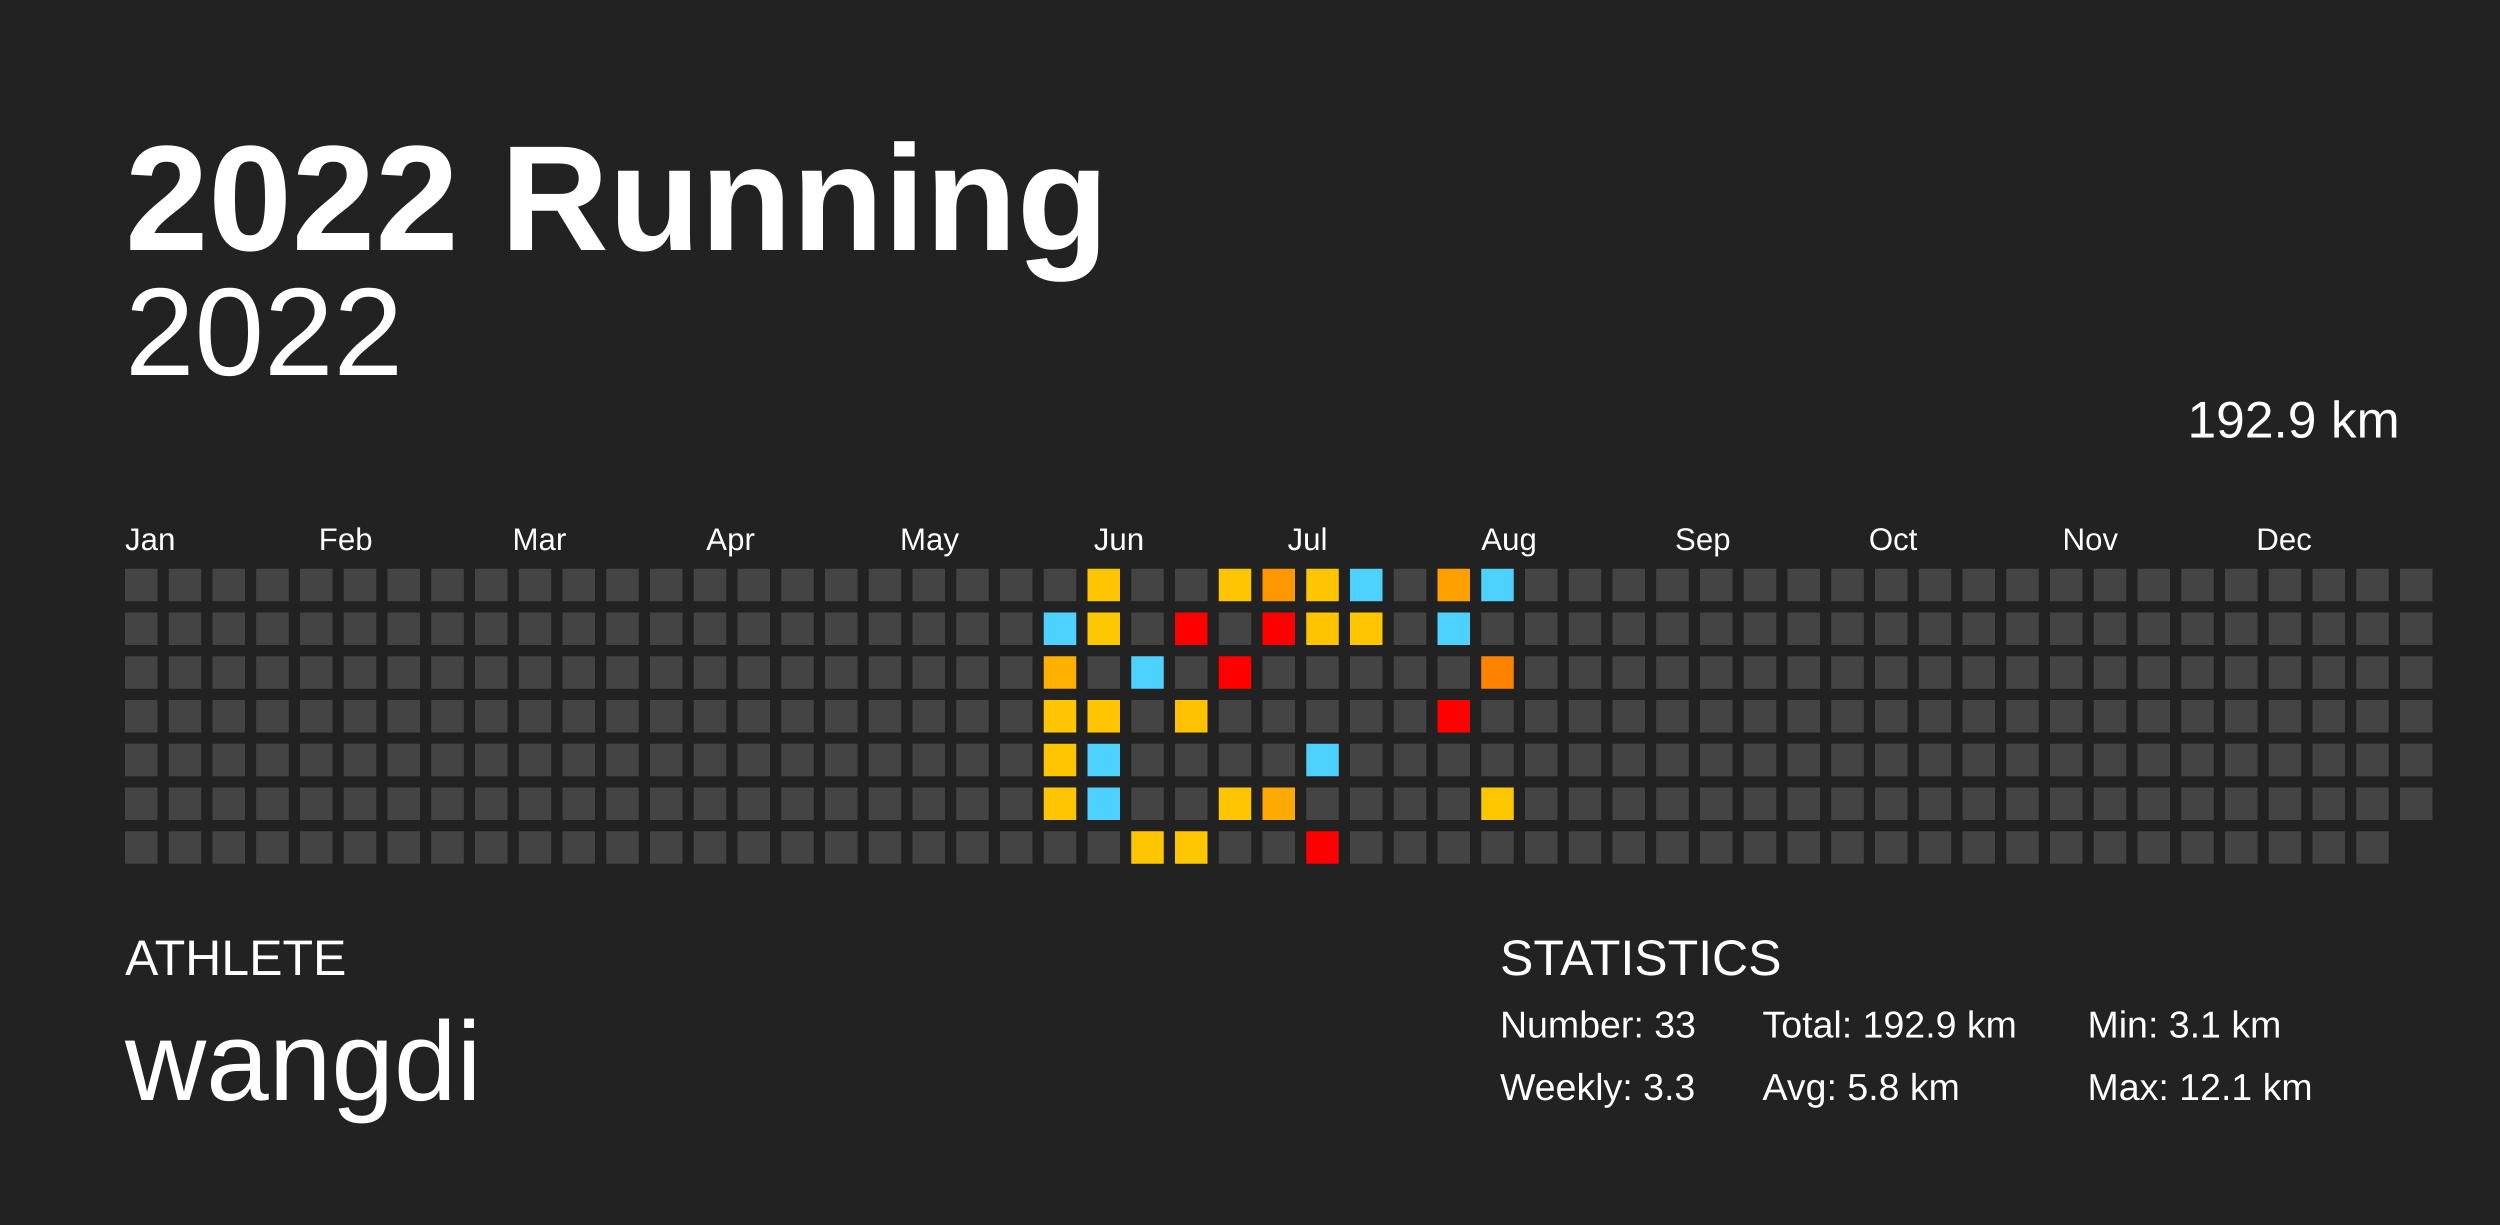
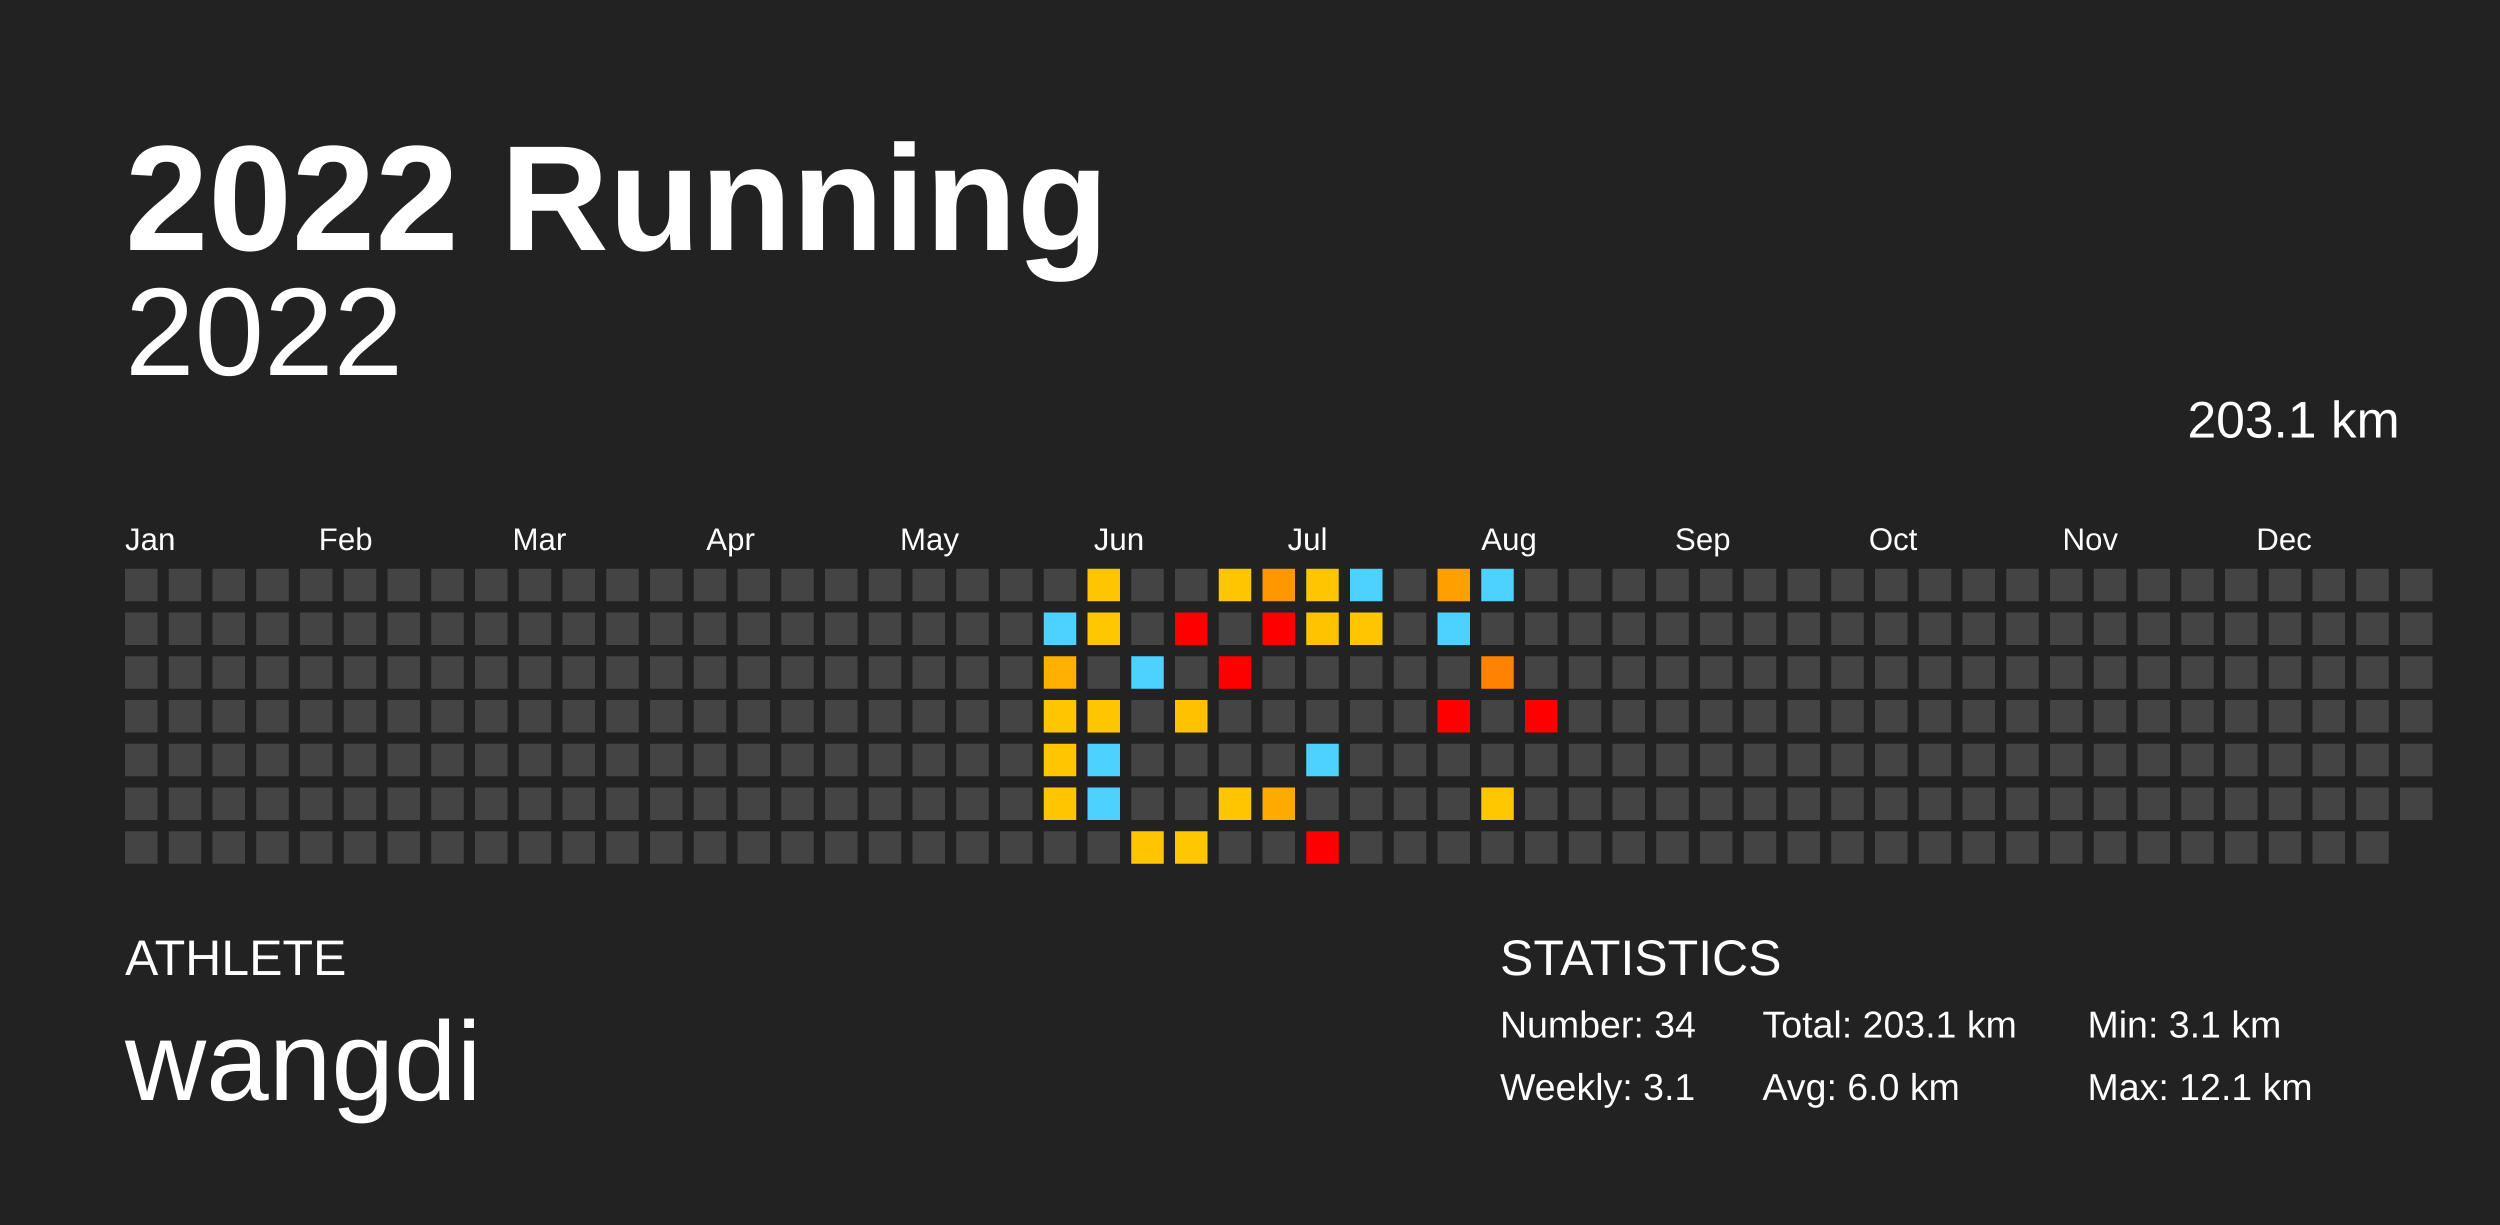
<svg xmlns="http://www.w3.org/2000/svg" baseProfile="full" height="98mm" version="1.1" viewBox="0,0,200,98" width="200mm">
  <defs />
  <rect fill="#222222" height="98" width="200" x="0" y="0" />
  <text fill="#FFFFFF" style="font-size:12px; font-family:Arial; font-weight:bold;" x="10" y="20">2022 Running</text>
  <text fill="#FFFFFF" style="font-size:4px; font-family:Arial" x="10" y="78">ATHLETE</text>
  <text fill="#FFFFFF" style="font-size:9px; font-family:Arial" x="10" y="88">wangdi</text>
  <text fill="#FFFFFF" style="font-size:4px; font-family:Arial" x="120" y="78">STATISTICS</text>
-   <text fill="#FFFFFF" style="font-size:3px; font-family:Arial" x="120" y="83">Number: 33</text>
-   <text fill="#FFFFFF" style="font-size:3px; font-family:Arial" x="120" y="88">Weekly: 3.3</text>
-   <text fill="#FFFFFF" style="font-size:3px; font-family:Arial" x="141" y="83">Total: 192.9 km</text>
-   <text fill="#FFFFFF" style="font-size:3px; font-family:Arial" x="141" y="88">Avg: 5.8 km</text>
+   <text fill="#FFFFFF" style="font-size:3px; font-family:Arial" x="120" y="83">Number: 34</text>
+   <text fill="#FFFFFF" style="font-size:3px; font-family:Arial" x="120" y="88">Weekly: 3.1</text>
+   <text fill="#FFFFFF" style="font-size:3px; font-family:Arial" x="141" y="83">Total: 203.1 km</text>
+   <text fill="#FFFFFF" style="font-size:3px; font-family:Arial" x="141" y="88">Avg: 6.0 km</text>
  <text fill="#FFFFFF" style="font-size:3px; font-family:Arial" x="167" y="83">Min: 3.1 km</text>
  <text fill="#FFFFFF" style="font-size:3px; font-family:Arial" x="167" y="88">Max: 12.1 km</text>
  <text alignment-baseline="hanging" fill="#FFFFFF" style="font-size:10.0px; font-family:Arial;" x="10" y="30">2022</text>
-   <text alignment-baseline="hanging" fill="#FFFFFF" style="font-size:4.125px; font-family:Arial;" x="175" y="35">192.9 km</text>
+   <text alignment-baseline="hanging" fill="#FFFFFF" style="font-size:4.125px; font-family:Arial;" x="175" y="35">203.1 km</text>
  <text fill="#FFFFFF" style="font-size:2.5px; font-family:Arial" x="10.0" y="44">Jan</text>
  <text fill="#FFFFFF" style="font-size:2.5px; font-family:Arial" x="25.5" y="44">Feb</text>
  <text fill="#FFFFFF" style="font-size:2.5px; font-family:Arial" x="41.0" y="44">Mar</text>
  <text fill="#FFFFFF" style="font-size:2.5px; font-family:Arial" x="56.5" y="44">Apr</text>
  <text fill="#FFFFFF" style="font-size:2.5px; font-family:Arial" x="72.0" y="44">May</text>
  <text fill="#FFFFFF" style="font-size:2.5px; font-family:Arial" x="87.5" y="44">Jun</text>
  <text fill="#FFFFFF" style="font-size:2.5px; font-family:Arial" x="103.0" y="44">Jul</text>
  <text fill="#FFFFFF" style="font-size:2.5px; font-family:Arial" x="118.5" y="44">Aug</text>
  <text fill="#FFFFFF" style="font-size:2.5px; font-family:Arial" x="134.0" y="44">Sep</text>
  <text fill="#FFFFFF" style="font-size:2.5px; font-family:Arial" x="149.5" y="44">Oct</text>
  <text fill="#FFFFFF" style="font-size:2.5px; font-family:Arial" x="165.0" y="44">Nov</text>
  <text fill="#FFFFFF" style="font-size:2.5px; font-family:Arial" x="180.5" y="44">Dec</text>
  <rect fill="#444444" height="2.6" width="2.6" x="10.0" y="45.5" />
  <rect fill="#444444" height="2.6" width="2.6" x="10.0" y="49.0" />
  <rect fill="#444444" height="2.6" width="2.6" x="10.0" y="52.5" />
  <rect fill="#444444" height="2.6" width="2.6" x="10.0" y="56.0" />
  <rect fill="#444444" height="2.6" width="2.6" x="10.0" y="59.5" />
  <rect fill="#444444" height="2.6" width="2.6" x="10.0" y="63.0" />
  <rect fill="#444444" height="2.6" width="2.6" x="10.0" y="66.5" />
  <rect fill="#444444" height="2.6" width="2.6" x="13.5" y="45.5" />
  <rect fill="#444444" height="2.6" width="2.6" x="13.5" y="49.0" />
  <rect fill="#444444" height="2.6" width="2.6" x="13.5" y="52.5" />
  <rect fill="#444444" height="2.6" width="2.6" x="13.5" y="56.0" />
  <rect fill="#444444" height="2.6" width="2.6" x="13.5" y="59.5" />
  <rect fill="#444444" height="2.6" width="2.6" x="13.5" y="63.0" />
  <rect fill="#444444" height="2.6" width="2.6" x="13.5" y="66.5" />
  <rect fill="#444444" height="2.6" width="2.6" x="17.0" y="45.5" />
  <rect fill="#444444" height="2.6" width="2.6" x="17.0" y="49.0" />
  <rect fill="#444444" height="2.6" width="2.6" x="17.0" y="52.5" />
  <rect fill="#444444" height="2.6" width="2.6" x="17.0" y="56.0" />
  <rect fill="#444444" height="2.6" width="2.6" x="17.0" y="59.5" />
  <rect fill="#444444" height="2.6" width="2.6" x="17.0" y="63.0" />
  <rect fill="#444444" height="2.6" width="2.6" x="17.0" y="66.5" />
  <rect fill="#444444" height="2.6" width="2.6" x="20.5" y="45.5" />
  <rect fill="#444444" height="2.6" width="2.6" x="20.5" y="49.0" />
  <rect fill="#444444" height="2.6" width="2.6" x="20.5" y="52.5" />
  <rect fill="#444444" height="2.6" width="2.6" x="20.5" y="56.0" />
  <rect fill="#444444" height="2.6" width="2.6" x="20.5" y="59.5" />
  <rect fill="#444444" height="2.6" width="2.6" x="20.5" y="63.0" />
  <rect fill="#444444" height="2.6" width="2.6" x="20.5" y="66.5" />
  <rect fill="#444444" height="2.6" width="2.6" x="24.0" y="45.5" />
  <rect fill="#444444" height="2.6" width="2.6" x="24.0" y="49.0" />
  <rect fill="#444444" height="2.6" width="2.6" x="24.0" y="52.5" />
  <rect fill="#444444" height="2.6" width="2.6" x="24.0" y="56.0" />
  <rect fill="#444444" height="2.6" width="2.6" x="24.0" y="59.5" />
  <rect fill="#444444" height="2.6" width="2.6" x="24.0" y="63.0" />
  <rect fill="#444444" height="2.6" width="2.6" x="24.0" y="66.5" />
  <rect fill="#444444" height="2.6" width="2.6" x="27.5" y="45.5" />
  <rect fill="#444444" height="2.6" width="2.6" x="27.5" y="49.0" />
  <rect fill="#444444" height="2.6" width="2.6" x="27.5" y="52.5" />
  <rect fill="#444444" height="2.6" width="2.6" x="27.5" y="56.0" />
  <rect fill="#444444" height="2.6" width="2.6" x="27.5" y="59.5" />
  <rect fill="#444444" height="2.6" width="2.6" x="27.5" y="63.0" />
  <rect fill="#444444" height="2.6" width="2.6" x="27.5" y="66.5" />
  <rect fill="#444444" height="2.6" width="2.6" x="31.0" y="45.5" />
  <rect fill="#444444" height="2.6" width="2.6" x="31.0" y="49.0" />
  <rect fill="#444444" height="2.6" width="2.6" x="31.0" y="52.5" />
  <rect fill="#444444" height="2.6" width="2.6" x="31.0" y="56.0" />
  <rect fill="#444444" height="2.6" width="2.6" x="31.0" y="59.5" />
  <rect fill="#444444" height="2.6" width="2.6" x="31.0" y="63.0" />
  <rect fill="#444444" height="2.6" width="2.6" x="31.0" y="66.5" />
  <rect fill="#444444" height="2.6" width="2.6" x="34.5" y="45.5" />
  <rect fill="#444444" height="2.6" width="2.6" x="34.5" y="49.0" />
  <rect fill="#444444" height="2.6" width="2.6" x="34.5" y="52.5" />
  <rect fill="#444444" height="2.6" width="2.6" x="34.5" y="56.0" />
  <rect fill="#444444" height="2.6" width="2.6" x="34.5" y="59.5" />
  <rect fill="#444444" height="2.6" width="2.6" x="34.5" y="63.0" />
  <rect fill="#444444" height="2.6" width="2.6" x="34.5" y="66.5" />
  <rect fill="#444444" height="2.6" width="2.6" x="38.0" y="45.5" />
  <rect fill="#444444" height="2.6" width="2.6" x="38.0" y="49.0" />
  <rect fill="#444444" height="2.6" width="2.6" x="38.0" y="52.5" />
  <rect fill="#444444" height="2.6" width="2.6" x="38.0" y="56.0" />
  <rect fill="#444444" height="2.6" width="2.6" x="38.0" y="59.5" />
  <rect fill="#444444" height="2.6" width="2.6" x="38.0" y="63.0" />
  <rect fill="#444444" height="2.6" width="2.6" x="38.0" y="66.5" />
  <rect fill="#444444" height="2.6" width="2.6" x="41.5" y="45.5" />
  <rect fill="#444444" height="2.6" width="2.6" x="41.5" y="49.0" />
  <rect fill="#444444" height="2.6" width="2.6" x="41.5" y="52.5" />
  <rect fill="#444444" height="2.6" width="2.6" x="41.5" y="56.0" />
  <rect fill="#444444" height="2.6" width="2.6" x="41.5" y="59.5" />
  <rect fill="#444444" height="2.6" width="2.6" x="41.5" y="63.0" />
  <rect fill="#444444" height="2.6" width="2.6" x="41.5" y="66.5" />
  <rect fill="#444444" height="2.6" width="2.6" x="45.0" y="45.5" />
  <rect fill="#444444" height="2.6" width="2.6" x="45.0" y="49.0" />
  <rect fill="#444444" height="2.6" width="2.6" x="45.0" y="52.5" />
  <rect fill="#444444" height="2.6" width="2.6" x="45.0" y="56.0" />
  <rect fill="#444444" height="2.6" width="2.6" x="45.0" y="59.5" />
  <rect fill="#444444" height="2.6" width="2.6" x="45.0" y="63.0" />
  <rect fill="#444444" height="2.6" width="2.6" x="45.0" y="66.5" />
  <rect fill="#444444" height="2.6" width="2.6" x="48.5" y="45.5" />
  <rect fill="#444444" height="2.6" width="2.6" x="48.5" y="49.0" />
  <rect fill="#444444" height="2.6" width="2.6" x="48.5" y="52.5" />
  <rect fill="#444444" height="2.6" width="2.6" x="48.5" y="56.0" />
  <rect fill="#444444" height="2.6" width="2.6" x="48.5" y="59.5" />
  <rect fill="#444444" height="2.6" width="2.6" x="48.5" y="63.0" />
  <rect fill="#444444" height="2.6" width="2.6" x="48.5" y="66.5" />
  <rect fill="#444444" height="2.6" width="2.6" x="52.0" y="45.5" />
  <rect fill="#444444" height="2.6" width="2.6" x="52.0" y="49.0" />
  <rect fill="#444444" height="2.6" width="2.6" x="52.0" y="52.5" />
  <rect fill="#444444" height="2.6" width="2.6" x="52.0" y="56.0" />
  <rect fill="#444444" height="2.6" width="2.6" x="52.0" y="59.5" />
  <rect fill="#444444" height="2.6" width="2.6" x="52.0" y="63.0" />
  <rect fill="#444444" height="2.6" width="2.6" x="52.0" y="66.5" />
  <rect fill="#444444" height="2.6" width="2.6" x="55.5" y="45.5" />
  <rect fill="#444444" height="2.6" width="2.6" x="55.5" y="49.0" />
  <rect fill="#444444" height="2.6" width="2.6" x="55.5" y="52.5" />
  <rect fill="#444444" height="2.6" width="2.6" x="55.5" y="56.0" />
  <rect fill="#444444" height="2.6" width="2.6" x="55.5" y="59.5" />
  <rect fill="#444444" height="2.6" width="2.6" x="55.5" y="63.0" />
  <rect fill="#444444" height="2.6" width="2.6" x="55.5" y="66.5" />
  <rect fill="#444444" height="2.6" width="2.6" x="59.0" y="45.5" />
  <rect fill="#444444" height="2.6" width="2.6" x="59.0" y="49.0" />
  <rect fill="#444444" height="2.6" width="2.6" x="59.0" y="52.5" />
  <rect fill="#444444" height="2.6" width="2.6" x="59.0" y="56.0" />
  <rect fill="#444444" height="2.6" width="2.6" x="59.0" y="59.5" />
  <rect fill="#444444" height="2.6" width="2.6" x="59.0" y="63.0" />
  <rect fill="#444444" height="2.6" width="2.6" x="59.0" y="66.5" />
  <rect fill="#444444" height="2.6" width="2.6" x="62.5" y="45.5" />
  <rect fill="#444444" height="2.6" width="2.6" x="62.5" y="49.0" />
  <rect fill="#444444" height="2.6" width="2.6" x="62.5" y="52.5" />
  <rect fill="#444444" height="2.6" width="2.6" x="62.5" y="56.0" />
  <rect fill="#444444" height="2.6" width="2.6" x="62.5" y="59.5" />
  <rect fill="#444444" height="2.6" width="2.6" x="62.5" y="63.0" />
  <rect fill="#444444" height="2.6" width="2.6" x="62.5" y="66.5" />
  <rect fill="#444444" height="2.6" width="2.6" x="66.0" y="45.5" />
  <rect fill="#444444" height="2.6" width="2.6" x="66.0" y="49.0" />
  <rect fill="#444444" height="2.6" width="2.6" x="66.0" y="52.5" />
  <rect fill="#444444" height="2.6" width="2.6" x="66.0" y="56.0" />
  <rect fill="#444444" height="2.6" width="2.6" x="66.0" y="59.5" />
  <rect fill="#444444" height="2.6" width="2.6" x="66.0" y="63.0" />
  <rect fill="#444444" height="2.6" width="2.6" x="66.0" y="66.5" />
  <rect fill="#444444" height="2.6" width="2.6" x="69.5" y="45.5" />
  <rect fill="#444444" height="2.6" width="2.6" x="69.5" y="49.0" />
  <rect fill="#444444" height="2.6" width="2.6" x="69.5" y="52.5" />
  <rect fill="#444444" height="2.6" width="2.6" x="69.5" y="56.0" />
  <rect fill="#444444" height="2.6" width="2.6" x="69.5" y="59.5" />
  <rect fill="#444444" height="2.6" width="2.6" x="69.5" y="63.0" />
  <rect fill="#444444" height="2.6" width="2.6" x="69.5" y="66.5" />
  <rect fill="#444444" height="2.6" width="2.6" x="73.0" y="45.5" />
  <rect fill="#444444" height="2.6" width="2.6" x="73.0" y="49.0" />
  <rect fill="#444444" height="2.6" width="2.6" x="73.0" y="52.5" />
  <rect fill="#444444" height="2.6" width="2.6" x="73.0" y="56.0" />
  <rect fill="#444444" height="2.6" width="2.6" x="73.0" y="59.5" />
  <rect fill="#444444" height="2.6" width="2.6" x="73.0" y="63.0" />
  <rect fill="#444444" height="2.6" width="2.6" x="73.0" y="66.5" />
  <rect fill="#444444" height="2.6" width="2.6" x="76.5" y="45.5" />
  <rect fill="#444444" height="2.6" width="2.6" x="76.5" y="49.0" />
  <rect fill="#444444" height="2.6" width="2.6" x="76.5" y="52.5" />
  <rect fill="#444444" height="2.6" width="2.6" x="76.5" y="56.0" />
  <rect fill="#444444" height="2.6" width="2.6" x="76.5" y="59.5" />
  <rect fill="#444444" height="2.6" width="2.6" x="76.5" y="63.0" />
  <rect fill="#444444" height="2.6" width="2.6" x="76.5" y="66.5" />
  <rect fill="#444444" height="2.6" width="2.6" x="80.0" y="45.5" />
  <rect fill="#444444" height="2.6" width="2.6" x="80.0" y="49.0" />
  <rect fill="#444444" height="2.6" width="2.6" x="80.0" y="52.5" />
  <rect fill="#444444" height="2.6" width="2.6" x="80.0" y="56.0" />
  <rect fill="#444444" height="2.6" width="2.6" x="80.0" y="59.5" />
  <rect fill="#444444" height="2.6" width="2.6" x="80.0" y="63.0" />
  <rect fill="#444444" height="2.6" width="2.6" x="80.0" y="66.5" />
  <rect fill="#444444" height="2.6" width="2.6" x="83.5" y="45.5" />
  <rect fill="#4dd2ff" height="2.6" width="2.6" x="83.5" y="49.0" />
  <rect fill="#ffb000" height="2.6" width="2.6" x="83.5" y="52.5" />
  <rect fill="#ffc600" height="2.6" width="2.6" x="83.5" y="56.0" />
  <rect fill="#ffc500" height="2.6" width="2.6" x="83.5" y="59.5" />
  <rect fill="#ffc600" height="2.6" width="2.6" x="83.5" y="63.0" />
  <rect fill="#444444" height="2.6" width="2.6" x="83.5" y="66.5" />
  <rect fill="#ffc500" height="2.6" width="2.6" x="87.0" y="45.5" />
  <rect fill="#ffc700" height="2.6" width="2.6" x="87.0" y="49.0" />
  <rect fill="#444444" height="2.6" width="2.6" x="87.0" y="52.5" />
  <rect fill="#ffc600" height="2.6" width="2.6" x="87.0" y="56.0" />
  <rect fill="#4dd2ff" height="2.6" width="2.6" x="87.0" y="59.5" />
  <rect fill="#4dd2ff" height="2.6" width="2.6" x="87.0" y="63.0" />
  <rect fill="#444444" height="2.6" width="2.6" x="87.0" y="66.5" />
  <rect fill="#444444" height="2.6" width="2.6" x="90.5" y="45.5" />
  <rect fill="#444444" height="2.6" width="2.6" x="90.5" y="49.0" />
  <rect fill="#4dd2ff" height="2.6" width="2.6" x="90.5" y="52.5" />
  <rect fill="#444444" height="2.6" width="2.6" x="90.5" y="56.0" />
  <rect fill="#444444" height="2.6" width="2.6" x="90.5" y="59.5" />
  <rect fill="#444444" height="2.6" width="2.6" x="90.5" y="63.0" />
  <rect fill="#ffc600" height="2.6" width="2.6" x="90.5" y="66.5" />
  <rect fill="#444444" height="2.6" width="2.6" x="94.0" y="45.5" />
  <rect fill="red" height="2.6" width="2.6" x="94.0" y="49.0" />
  <rect fill="#444444" height="2.6" width="2.6" x="94.0" y="52.5" />
  <rect fill="#ffc100" height="2.6" width="2.6" x="94.0" y="56.0" />
  <rect fill="#444444" height="2.6" width="2.6" x="94.0" y="59.5" />
  <rect fill="#444444" height="2.6" width="2.6" x="94.0" y="63.0" />
  <rect fill="#ffc700" height="2.6" width="2.6" x="94.0" y="66.5" />
  <rect fill="#ffc500" height="2.6" width="2.6" x="97.5" y="45.5" />
  <rect fill="#444444" height="2.6" width="2.6" x="97.5" y="49.0" />
  <rect fill="red" height="2.6" width="2.6" x="97.5" y="52.5" />
  <rect fill="#444444" height="2.6" width="2.6" x="97.5" y="56.0" />
  <rect fill="#444444" height="2.6" width="2.6" x="97.5" y="59.5" />
  <rect fill="#ffc600" height="2.6" width="2.6" x="97.5" y="63.0" />
  <rect fill="#444444" height="2.6" width="2.6" x="97.5" y="66.5" />
  <rect fill="#ff9700" height="2.6" width="2.6" x="101.0" y="45.5" />
  <rect fill="red" height="2.6" width="2.6" x="101.0" y="49.0" />
  <rect fill="#444444" height="2.6" width="2.6" x="101.0" y="52.5" />
  <rect fill="#444444" height="2.6" width="2.6" x="101.0" y="56.0" />
  <rect fill="#444444" height="2.6" width="2.6" x="101.0" y="59.5" />
  <rect fill="#ffaa00" height="2.6" width="2.6" x="101.0" y="63.0" />
  <rect fill="#444444" height="2.6" width="2.6" x="101.0" y="66.5" />
  <rect fill="#ffc500" height="2.6" width="2.6" x="104.5" y="45.5" />
  <rect fill="#ffc300" height="2.6" width="2.6" x="104.5" y="49.0" />
  <rect fill="#444444" height="2.6" width="2.6" x="104.5" y="52.5" />
  <rect fill="#444444" height="2.6" width="2.6" x="104.5" y="56.0" />
  <rect fill="#4dd2ff" height="2.6" width="2.6" x="104.5" y="59.5" />
  <rect fill="#444444" height="2.6" width="2.6" x="104.5" y="63.0" />
  <rect fill="red" height="2.6" width="2.6" x="104.5" y="66.5" />
  <rect fill="#4dd2ff" height="2.6" width="2.6" x="108.0" y="45.5" />
  <rect fill="#ffc600" height="2.6" width="2.6" x="108.0" y="49.0" />
  <rect fill="#444444" height="2.6" width="2.6" x="108.0" y="52.5" />
  <rect fill="#444444" height="2.6" width="2.6" x="108.0" y="56.0" />
  <rect fill="#444444" height="2.6" width="2.6" x="108.0" y="59.5" />
  <rect fill="#444444" height="2.6" width="2.6" x="108.0" y="63.0" />
  <rect fill="#444444" height="2.6" width="2.6" x="108.0" y="66.5" />
  <rect fill="#444444" height="2.6" width="2.6" x="111.5" y="45.5" />
  <rect fill="#444444" height="2.6" width="2.6" x="111.5" y="49.0" />
  <rect fill="#444444" height="2.6" width="2.6" x="111.5" y="52.5" />
  <rect fill="#444444" height="2.6" width="2.6" x="111.5" y="56.0" />
  <rect fill="#444444" height="2.6" width="2.6" x="111.5" y="59.5" />
  <rect fill="#444444" height="2.6" width="2.6" x="111.5" y="63.0" />
  <rect fill="#444444" height="2.6" width="2.6" x="111.5" y="66.5" />
  <rect fill="#ff9f00" height="2.6" width="2.6" x="115.0" y="45.5" />
  <rect fill="#4dd2ff" height="2.6" width="2.6" x="115.0" y="49.0" />
  <rect fill="#444444" height="2.6" width="2.6" x="115.0" y="52.5" />
  <rect fill="red" height="2.6" width="2.6" x="115.0" y="56.0" />
  <rect fill="#444444" height="2.6" width="2.6" x="115.0" y="59.5" />
  <rect fill="#444444" height="2.6" width="2.6" x="115.0" y="63.0" />
  <rect fill="#444444" height="2.6" width="2.6" x="115.0" y="66.5" />
  <rect fill="#4dd2ff" height="2.6" width="2.6" x="118.5" y="45.5" />
  <rect fill="#444444" height="2.6" width="2.6" x="118.5" y="49.0" />
  <rect fill="#ff8300" height="2.6" width="2.6" x="118.5" y="52.5" />
  <rect fill="#444444" height="2.6" width="2.6" x="118.5" y="56.0" />
  <rect fill="#444444" height="2.6" width="2.6" x="118.5" y="59.5" />
  <rect fill="#ffc700" height="2.6" width="2.6" x="118.5" y="63.0" />
  <rect fill="#444444" height="2.6" width="2.6" x="118.5" y="66.5" />
  <rect fill="#444444" height="2.6" width="2.6" x="122.0" y="45.5" />
  <rect fill="#444444" height="2.6" width="2.6" x="122.0" y="49.0" />
  <rect fill="#444444" height="2.6" width="2.6" x="122.0" y="52.5" />
-   <rect fill="#444444" height="2.6" width="2.6" x="122.0" y="56.0" />
+   <rect fill="red" height="2.6" width="2.6" x="122.0" y="56.0" />
  <rect fill="#444444" height="2.6" width="2.6" x="122.0" y="59.5" />
  <rect fill="#444444" height="2.6" width="2.6" x="122.0" y="63.0" />
  <rect fill="#444444" height="2.6" width="2.6" x="122.0" y="66.5" />
  <rect fill="#444444" height="2.6" width="2.6" x="125.5" y="45.5" />
  <rect fill="#444444" height="2.6" width="2.6" x="125.5" y="49.0" />
  <rect fill="#444444" height="2.6" width="2.6" x="125.5" y="52.5" />
  <rect fill="#444444" height="2.6" width="2.6" x="125.5" y="56.0" />
  <rect fill="#444444" height="2.6" width="2.6" x="125.5" y="59.5" />
  <rect fill="#444444" height="2.6" width="2.6" x="125.5" y="63.0" />
  <rect fill="#444444" height="2.6" width="2.6" x="125.5" y="66.5" />
  <rect fill="#444444" height="2.6" width="2.6" x="129.0" y="45.5" />
  <rect fill="#444444" height="2.6" width="2.6" x="129.0" y="49.0" />
  <rect fill="#444444" height="2.6" width="2.6" x="129.0" y="52.5" />
  <rect fill="#444444" height="2.6" width="2.6" x="129.0" y="56.0" />
  <rect fill="#444444" height="2.6" width="2.6" x="129.0" y="59.5" />
  <rect fill="#444444" height="2.6" width="2.6" x="129.0" y="63.0" />
  <rect fill="#444444" height="2.6" width="2.6" x="129.0" y="66.5" />
  <rect fill="#444444" height="2.6" width="2.6" x="132.5" y="45.5" />
  <rect fill="#444444" height="2.6" width="2.6" x="132.5" y="49.0" />
  <rect fill="#444444" height="2.6" width="2.6" x="132.5" y="52.5" />
  <rect fill="#444444" height="2.6" width="2.6" x="132.5" y="56.0" />
  <rect fill="#444444" height="2.6" width="2.6" x="132.5" y="59.5" />
  <rect fill="#444444" height="2.6" width="2.6" x="132.5" y="63.0" />
  <rect fill="#444444" height="2.6" width="2.6" x="132.5" y="66.5" />
  <rect fill="#444444" height="2.6" width="2.6" x="136.0" y="45.5" />
  <rect fill="#444444" height="2.6" width="2.6" x="136.0" y="49.0" />
  <rect fill="#444444" height="2.6" width="2.6" x="136.0" y="52.5" />
  <rect fill="#444444" height="2.6" width="2.6" x="136.0" y="56.0" />
  <rect fill="#444444" height="2.6" width="2.6" x="136.0" y="59.5" />
  <rect fill="#444444" height="2.6" width="2.6" x="136.0" y="63.0" />
  <rect fill="#444444" height="2.6" width="2.6" x="136.0" y="66.5" />
  <rect fill="#444444" height="2.6" width="2.6" x="139.5" y="45.5" />
  <rect fill="#444444" height="2.6" width="2.6" x="139.5" y="49.0" />
  <rect fill="#444444" height="2.6" width="2.6" x="139.5" y="52.5" />
  <rect fill="#444444" height="2.6" width="2.6" x="139.5" y="56.0" />
  <rect fill="#444444" height="2.6" width="2.6" x="139.5" y="59.5" />
  <rect fill="#444444" height="2.6" width="2.6" x="139.5" y="63.0" />
  <rect fill="#444444" height="2.6" width="2.6" x="139.5" y="66.5" />
  <rect fill="#444444" height="2.6" width="2.6" x="143.0" y="45.5" />
  <rect fill="#444444" height="2.6" width="2.6" x="143.0" y="49.0" />
  <rect fill="#444444" height="2.6" width="2.6" x="143.0" y="52.5" />
  <rect fill="#444444" height="2.6" width="2.6" x="143.0" y="56.0" />
  <rect fill="#444444" height="2.6" width="2.6" x="143.0" y="59.5" />
  <rect fill="#444444" height="2.6" width="2.6" x="143.0" y="63.0" />
  <rect fill="#444444" height="2.6" width="2.6" x="143.0" y="66.5" />
  <rect fill="#444444" height="2.6" width="2.6" x="146.5" y="45.5" />
  <rect fill="#444444" height="2.6" width="2.6" x="146.5" y="49.0" />
  <rect fill="#444444" height="2.6" width="2.6" x="146.5" y="52.5" />
  <rect fill="#444444" height="2.6" width="2.6" x="146.5" y="56.0" />
  <rect fill="#444444" height="2.6" width="2.6" x="146.5" y="59.5" />
  <rect fill="#444444" height="2.6" width="2.6" x="146.5" y="63.0" />
  <rect fill="#444444" height="2.6" width="2.6" x="146.5" y="66.5" />
  <rect fill="#444444" height="2.6" width="2.6" x="150.0" y="45.5" />
  <rect fill="#444444" height="2.6" width="2.6" x="150.0" y="49.0" />
  <rect fill="#444444" height="2.6" width="2.6" x="150.0" y="52.5" />
  <rect fill="#444444" height="2.6" width="2.6" x="150.0" y="56.0" />
  <rect fill="#444444" height="2.6" width="2.6" x="150.0" y="59.5" />
  <rect fill="#444444" height="2.6" width="2.6" x="150.0" y="63.0" />
  <rect fill="#444444" height="2.6" width="2.6" x="150.0" y="66.5" />
  <rect fill="#444444" height="2.6" width="2.6" x="153.5" y="45.5" />
  <rect fill="#444444" height="2.6" width="2.6" x="153.5" y="49.0" />
  <rect fill="#444444" height="2.6" width="2.6" x="153.5" y="52.5" />
  <rect fill="#444444" height="2.6" width="2.6" x="153.5" y="56.0" />
  <rect fill="#444444" height="2.6" width="2.6" x="153.5" y="59.5" />
  <rect fill="#444444" height="2.6" width="2.6" x="153.5" y="63.0" />
  <rect fill="#444444" height="2.6" width="2.6" x="153.5" y="66.5" />
  <rect fill="#444444" height="2.6" width="2.6" x="157.0" y="45.5" />
  <rect fill="#444444" height="2.6" width="2.6" x="157.0" y="49.0" />
  <rect fill="#444444" height="2.6" width="2.6" x="157.0" y="52.5" />
  <rect fill="#444444" height="2.6" width="2.6" x="157.0" y="56.0" />
  <rect fill="#444444" height="2.6" width="2.6" x="157.0" y="59.5" />
  <rect fill="#444444" height="2.6" width="2.6" x="157.0" y="63.0" />
  <rect fill="#444444" height="2.6" width="2.6" x="157.0" y="66.5" />
  <rect fill="#444444" height="2.6" width="2.6" x="160.5" y="45.5" />
  <rect fill="#444444" height="2.6" width="2.6" x="160.5" y="49.0" />
  <rect fill="#444444" height="2.6" width="2.6" x="160.5" y="52.5" />
  <rect fill="#444444" height="2.6" width="2.6" x="160.5" y="56.0" />
  <rect fill="#444444" height="2.6" width="2.6" x="160.5" y="59.5" />
  <rect fill="#444444" height="2.6" width="2.6" x="160.5" y="63.0" />
  <rect fill="#444444" height="2.6" width="2.6" x="160.5" y="66.5" />
  <rect fill="#444444" height="2.6" width="2.6" x="164.0" y="45.5" />
  <rect fill="#444444" height="2.6" width="2.6" x="164.0" y="49.0" />
  <rect fill="#444444" height="2.6" width="2.6" x="164.0" y="52.5" />
  <rect fill="#444444" height="2.6" width="2.6" x="164.0" y="56.0" />
  <rect fill="#444444" height="2.6" width="2.6" x="164.0" y="59.5" />
  <rect fill="#444444" height="2.6" width="2.6" x="164.0" y="63.0" />
  <rect fill="#444444" height="2.6" width="2.6" x="164.0" y="66.5" />
  <rect fill="#444444" height="2.6" width="2.6" x="167.5" y="45.5" />
  <rect fill="#444444" height="2.6" width="2.6" x="167.5" y="49.0" />
  <rect fill="#444444" height="2.6" width="2.6" x="167.5" y="52.5" />
  <rect fill="#444444" height="2.6" width="2.6" x="167.5" y="56.0" />
  <rect fill="#444444" height="2.6" width="2.6" x="167.5" y="59.5" />
  <rect fill="#444444" height="2.6" width="2.6" x="167.5" y="63.0" />
  <rect fill="#444444" height="2.6" width="2.6" x="167.5" y="66.5" />
  <rect fill="#444444" height="2.6" width="2.6" x="171.0" y="45.5" />
  <rect fill="#444444" height="2.6" width="2.6" x="171.0" y="49.0" />
  <rect fill="#444444" height="2.6" width="2.6" x="171.0" y="52.5" />
  <rect fill="#444444" height="2.6" width="2.6" x="171.0" y="56.0" />
  <rect fill="#444444" height="2.6" width="2.6" x="171.0" y="59.5" />
  <rect fill="#444444" height="2.6" width="2.6" x="171.0" y="63.0" />
  <rect fill="#444444" height="2.6" width="2.6" x="171.0" y="66.5" />
  <rect fill="#444444" height="2.6" width="2.6" x="174.5" y="45.5" />
  <rect fill="#444444" height="2.6" width="2.6" x="174.5" y="49.0" />
  <rect fill="#444444" height="2.6" width="2.6" x="174.5" y="52.5" />
  <rect fill="#444444" height="2.6" width="2.6" x="174.5" y="56.0" />
  <rect fill="#444444" height="2.6" width="2.6" x="174.5" y="59.5" />
  <rect fill="#444444" height="2.6" width="2.6" x="174.5" y="63.0" />
  <rect fill="#444444" height="2.6" width="2.6" x="174.5" y="66.5" />
  <rect fill="#444444" height="2.6" width="2.6" x="178.0" y="45.5" />
  <rect fill="#444444" height="2.6" width="2.6" x="178.0" y="49.0" />
  <rect fill="#444444" height="2.6" width="2.6" x="178.0" y="52.5" />
  <rect fill="#444444" height="2.6" width="2.6" x="178.0" y="56.0" />
  <rect fill="#444444" height="2.6" width="2.6" x="178.0" y="59.5" />
  <rect fill="#444444" height="2.6" width="2.6" x="178.0" y="63.0" />
  <rect fill="#444444" height="2.6" width="2.6" x="178.0" y="66.5" />
  <rect fill="#444444" height="2.6" width="2.6" x="181.5" y="45.5" />
  <rect fill="#444444" height="2.6" width="2.6" x="181.5" y="49.0" />
  <rect fill="#444444" height="2.6" width="2.6" x="181.5" y="52.5" />
  <rect fill="#444444" height="2.6" width="2.6" x="181.5" y="56.0" />
  <rect fill="#444444" height="2.6" width="2.6" x="181.5" y="59.5" />
  <rect fill="#444444" height="2.6" width="2.6" x="181.5" y="63.0" />
  <rect fill="#444444" height="2.6" width="2.6" x="181.5" y="66.5" />
  <rect fill="#444444" height="2.6" width="2.6" x="185.0" y="45.5" />
  <rect fill="#444444" height="2.6" width="2.6" x="185.0" y="49.0" />
  <rect fill="#444444" height="2.6" width="2.6" x="185.0" y="52.5" />
  <rect fill="#444444" height="2.6" width="2.6" x="185.0" y="56.0" />
  <rect fill="#444444" height="2.6" width="2.6" x="185.0" y="59.5" />
  <rect fill="#444444" height="2.6" width="2.6" x="185.0" y="63.0" />
  <rect fill="#444444" height="2.6" width="2.6" x="185.0" y="66.5" />
  <rect fill="#444444" height="2.6" width="2.6" x="188.5" y="45.5" />
  <rect fill="#444444" height="2.6" width="2.6" x="188.5" y="49.0" />
  <rect fill="#444444" height="2.6" width="2.6" x="188.5" y="52.5" />
  <rect fill="#444444" height="2.6" width="2.6" x="188.5" y="56.0" />
  <rect fill="#444444" height="2.6" width="2.6" x="188.5" y="59.5" />
  <rect fill="#444444" height="2.6" width="2.6" x="188.5" y="63.0" />
  <rect fill="#444444" height="2.6" width="2.6" x="188.5" y="66.5" />
  <rect fill="#444444" height="2.6" width="2.6" x="192.0" y="45.5" />
  <rect fill="#444444" height="2.6" width="2.6" x="192.0" y="49.0" />
  <rect fill="#444444" height="2.6" width="2.6" x="192.0" y="52.5" />
  <rect fill="#444444" height="2.6" width="2.6" x="192.0" y="56.0" />
  <rect fill="#444444" height="2.6" width="2.6" x="192.0" y="59.5" />
  <rect fill="#444444" height="2.6" width="2.6" x="192.0" y="63.0" />
</svg>
